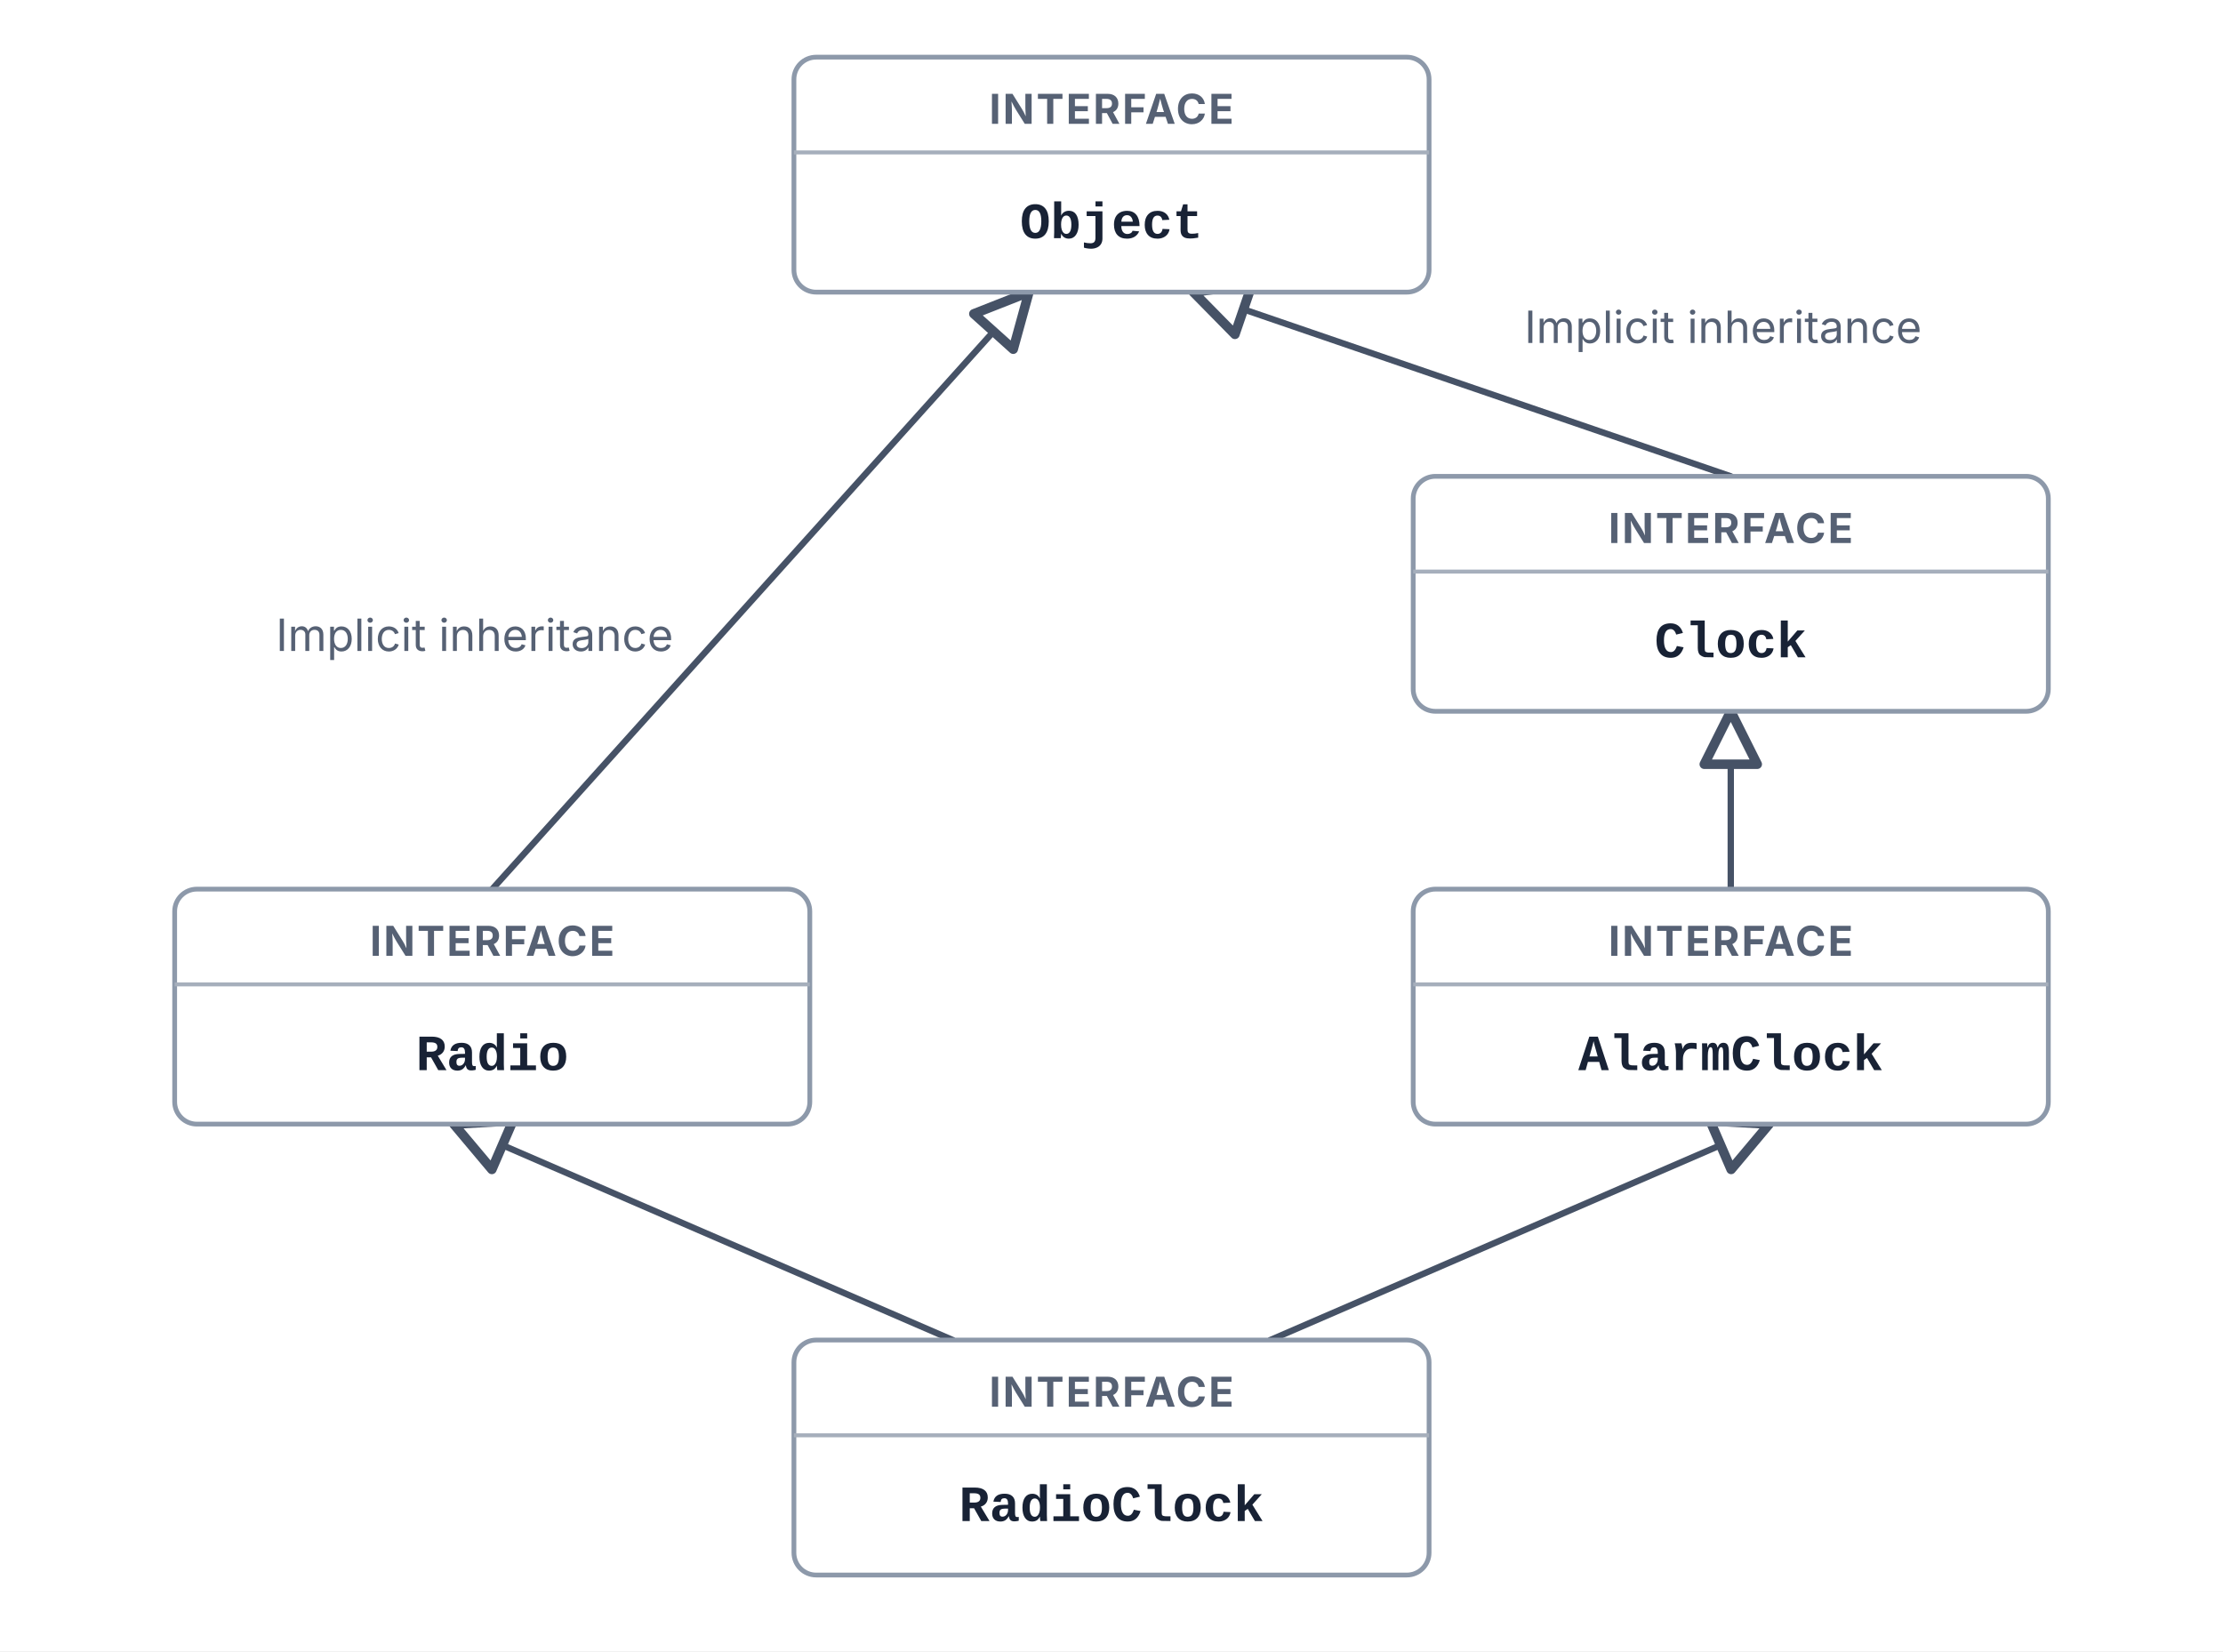
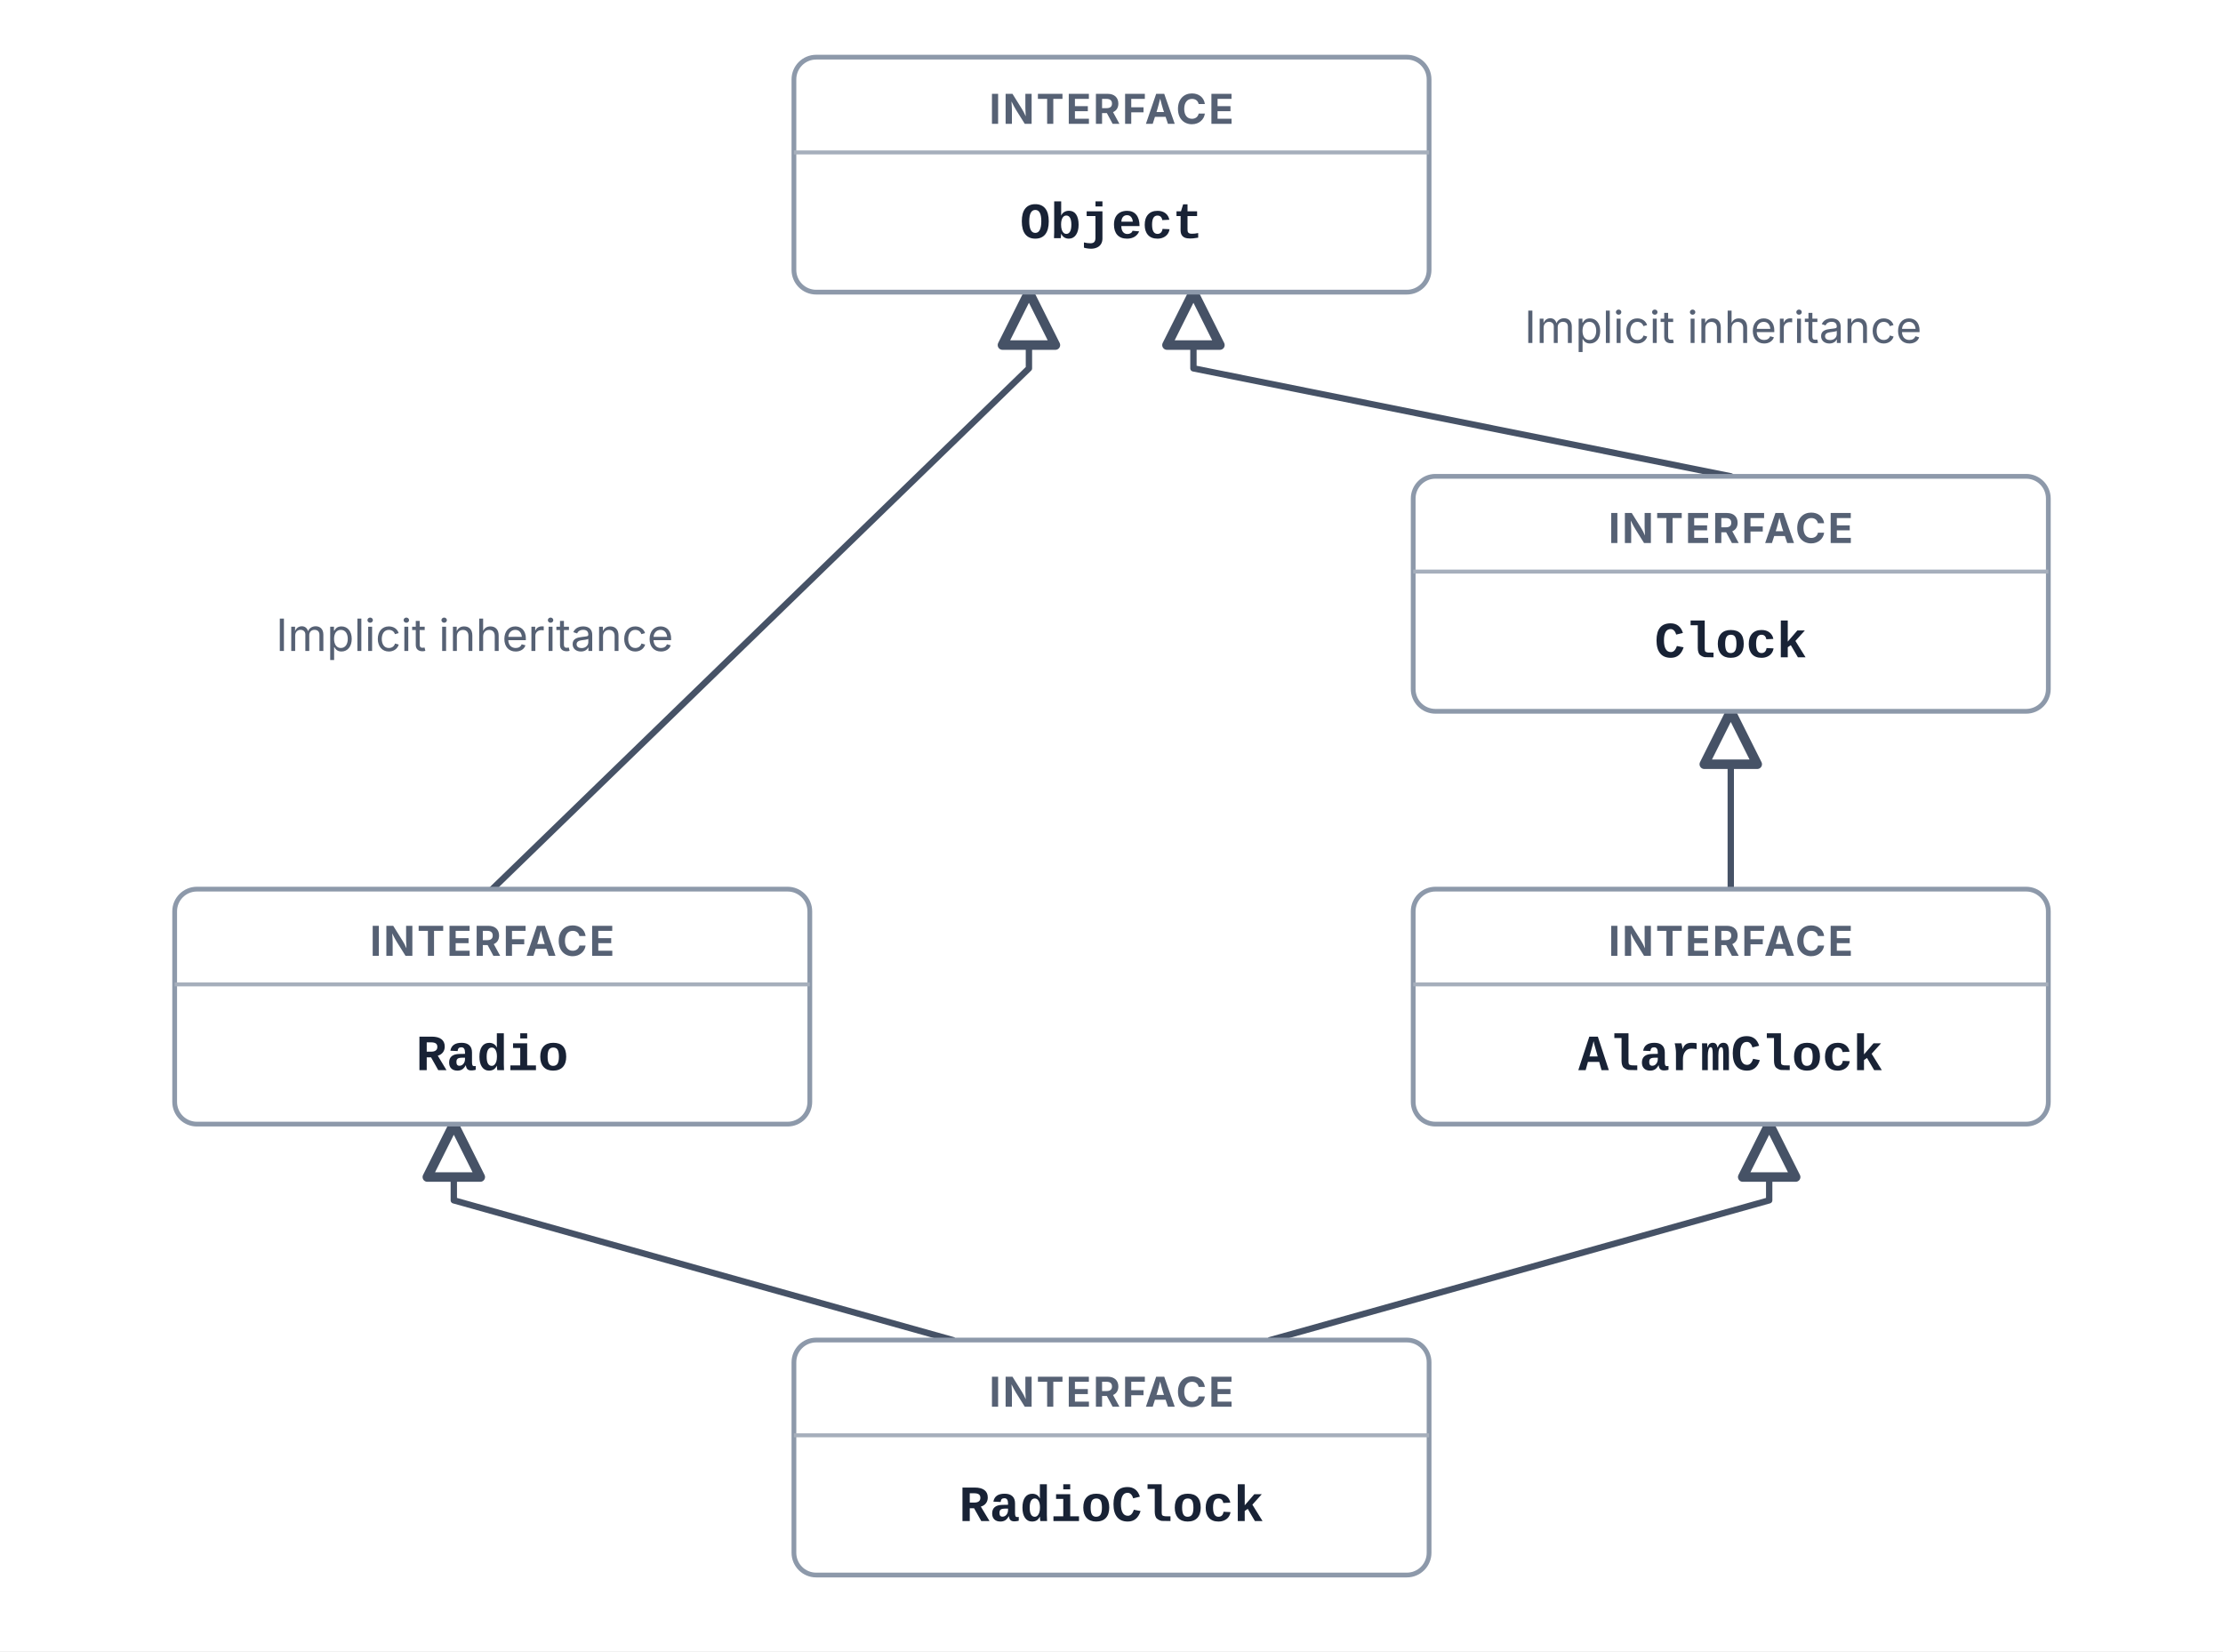
<svg xmlns="http://www.w3.org/2000/svg" width="700" height="520" viewBox="0 0 700 520" role="img" aria-labelledby="title description">
  <defs>
    <marker id="inheritance-arrow" viewBox="0 0 12 12" refX="11" refY="6" markerWidth="10" markerHeight="10" orient="auto">
      <path d="M 1 1 L 11 6 L 1 11 Z" fill="#ffffff" stroke="#465266" stroke-linejoin="round" stroke-width="1.8" />
    </marker>
  </defs>
  <style>
    text {
      fill: #182235;
      font-family: Inter, ui-sans-serif, system-ui, -apple-system, BlinkMacSystemFont, "Segoe UI", sans-serif;
    }
    .label {
      font-size: 16px;
      font-weight: 600;
      text-anchor: middle;
    }
    .annotation {
      fill: #566174;
      font-size: 14px;
      text-anchor: middle;
    }
    .code {
      font-family: ui-monospace, SFMono-Regular, Menlo, Monaco, Consolas, "Liberation Mono", monospace;
    }
    .badge {
      fill: #566174;
      font-size: 13px;
      font-weight: 750;
      letter-spacing: 0.05em;
      text-anchor: middle;
    }
    .application {
      fill: #ffffff;
      stroke: #8d99aa;
      stroke-width: 1.5;
    }
    .connector {
      fill: none;
      stroke: #566174;
      stroke-width: 1.75;
      stroke-linecap: round;
      stroke-linejoin: round;
    }
    .inheritance {
      stroke: #465266;
      stroke-width: 2;
      marker-end: url(#inheritance-arrow);
    }
    .divider {
      fill: none;
      stroke: #a6afbc;
      stroke-width: 1.25;
    }
  </style>
  <rect width="700" height="520" fill="#ffffff" />
  <g id="boundaries" aria-hidden="true">
  </g>
  <g id="connectors" aria-hidden="true">
-     <path class="connector inheritance" d="M 155 280 L 324.0 92" vector-effect="non-scaling-stroke" />
-     <path class="connector inheritance" d="M 545 150 L 375.8 92" vector-effect="non-scaling-stroke" />
+     <path class="connector inheritance" d="M 155 280 L 324 116 V 92" vector-effect="non-scaling-stroke" />
+     <path class="connector inheritance" d="M 545 150 L 375.8 116 V 92" vector-effect="non-scaling-stroke" />
    <path class="connector inheritance" d="M 545 280 L 545.0 224" vector-effect="non-scaling-stroke" />
-     <path class="connector inheritance" d="M 300 422 L 142.9 354" vector-effect="non-scaling-stroke" />
-     <path class="connector inheritance" d="M 400 422 L 557.1 354" vector-effect="non-scaling-stroke" />
+     <path class="connector inheritance" d="M 300 422 L 142.9 378 V 354" vector-effect="non-scaling-stroke" />
+     <path class="connector inheritance" d="M 400 422 L 557.1 378 V 354" vector-effect="non-scaling-stroke" />
  </g>
  <g id="components" aria-hidden="true">
    <rect class="application" x="250" y="18" width="200" height="74" rx="7" vector-effect="non-scaling-stroke" />
    <path class="divider" d="M 250 48 H 450" vector-effect="non-scaling-stroke" />
    <rect class="application" x="445" y="150" width="200" height="74" rx="7" vector-effect="non-scaling-stroke" />
    <path class="divider" d="M 445 180 H 645" vector-effect="non-scaling-stroke" />
    <rect class="application" x="55" y="280" width="200" height="74" rx="7" vector-effect="non-scaling-stroke" />
    <path class="divider" d="M 55 310 H 255" vector-effect="non-scaling-stroke" />
    <rect class="application" x="445" y="280" width="200" height="74" rx="7" vector-effect="non-scaling-stroke" />
    <path class="divider" d="M 445 310 H 645" vector-effect="non-scaling-stroke" />
    <rect class="application" x="250" y="422" width="200" height="74" rx="7" vector-effect="non-scaling-stroke" />
    <path class="divider" d="M 250 452 H 450" vector-effect="non-scaling-stroke" />
  </g>
  <g id="labels">
    <text class="badge" x="350.0" y="39">INTERFACE</text>
    <text class="label code" x="350.0" y="75.0">Object</text>
    <text class="badge" x="545.0" y="171">INTERFACE</text>
    <text class="label code" x="545.0" y="207.0">Clock</text>
    <text class="badge" x="155.0" y="301">INTERFACE</text>
    <text class="label code" x="155.0" y="337.0">Radio</text>
    <text class="badge" x="545.0" y="301">INTERFACE</text>
    <text class="label code" x="545.0" y="337.0">AlarmClock</text>
    <text class="badge" x="350.0" y="443">INTERFACE</text>
    <text class="label code" x="350.0" y="479.0">RadioClock</text>
    <text class="annotation" x="212" y="205" style="text-anchor: end">Implicit inheritance</text>
    <text class="annotation" x="480" y="108" style="text-anchor: start">Implicit inheritance</text>
  </g>
</svg>
